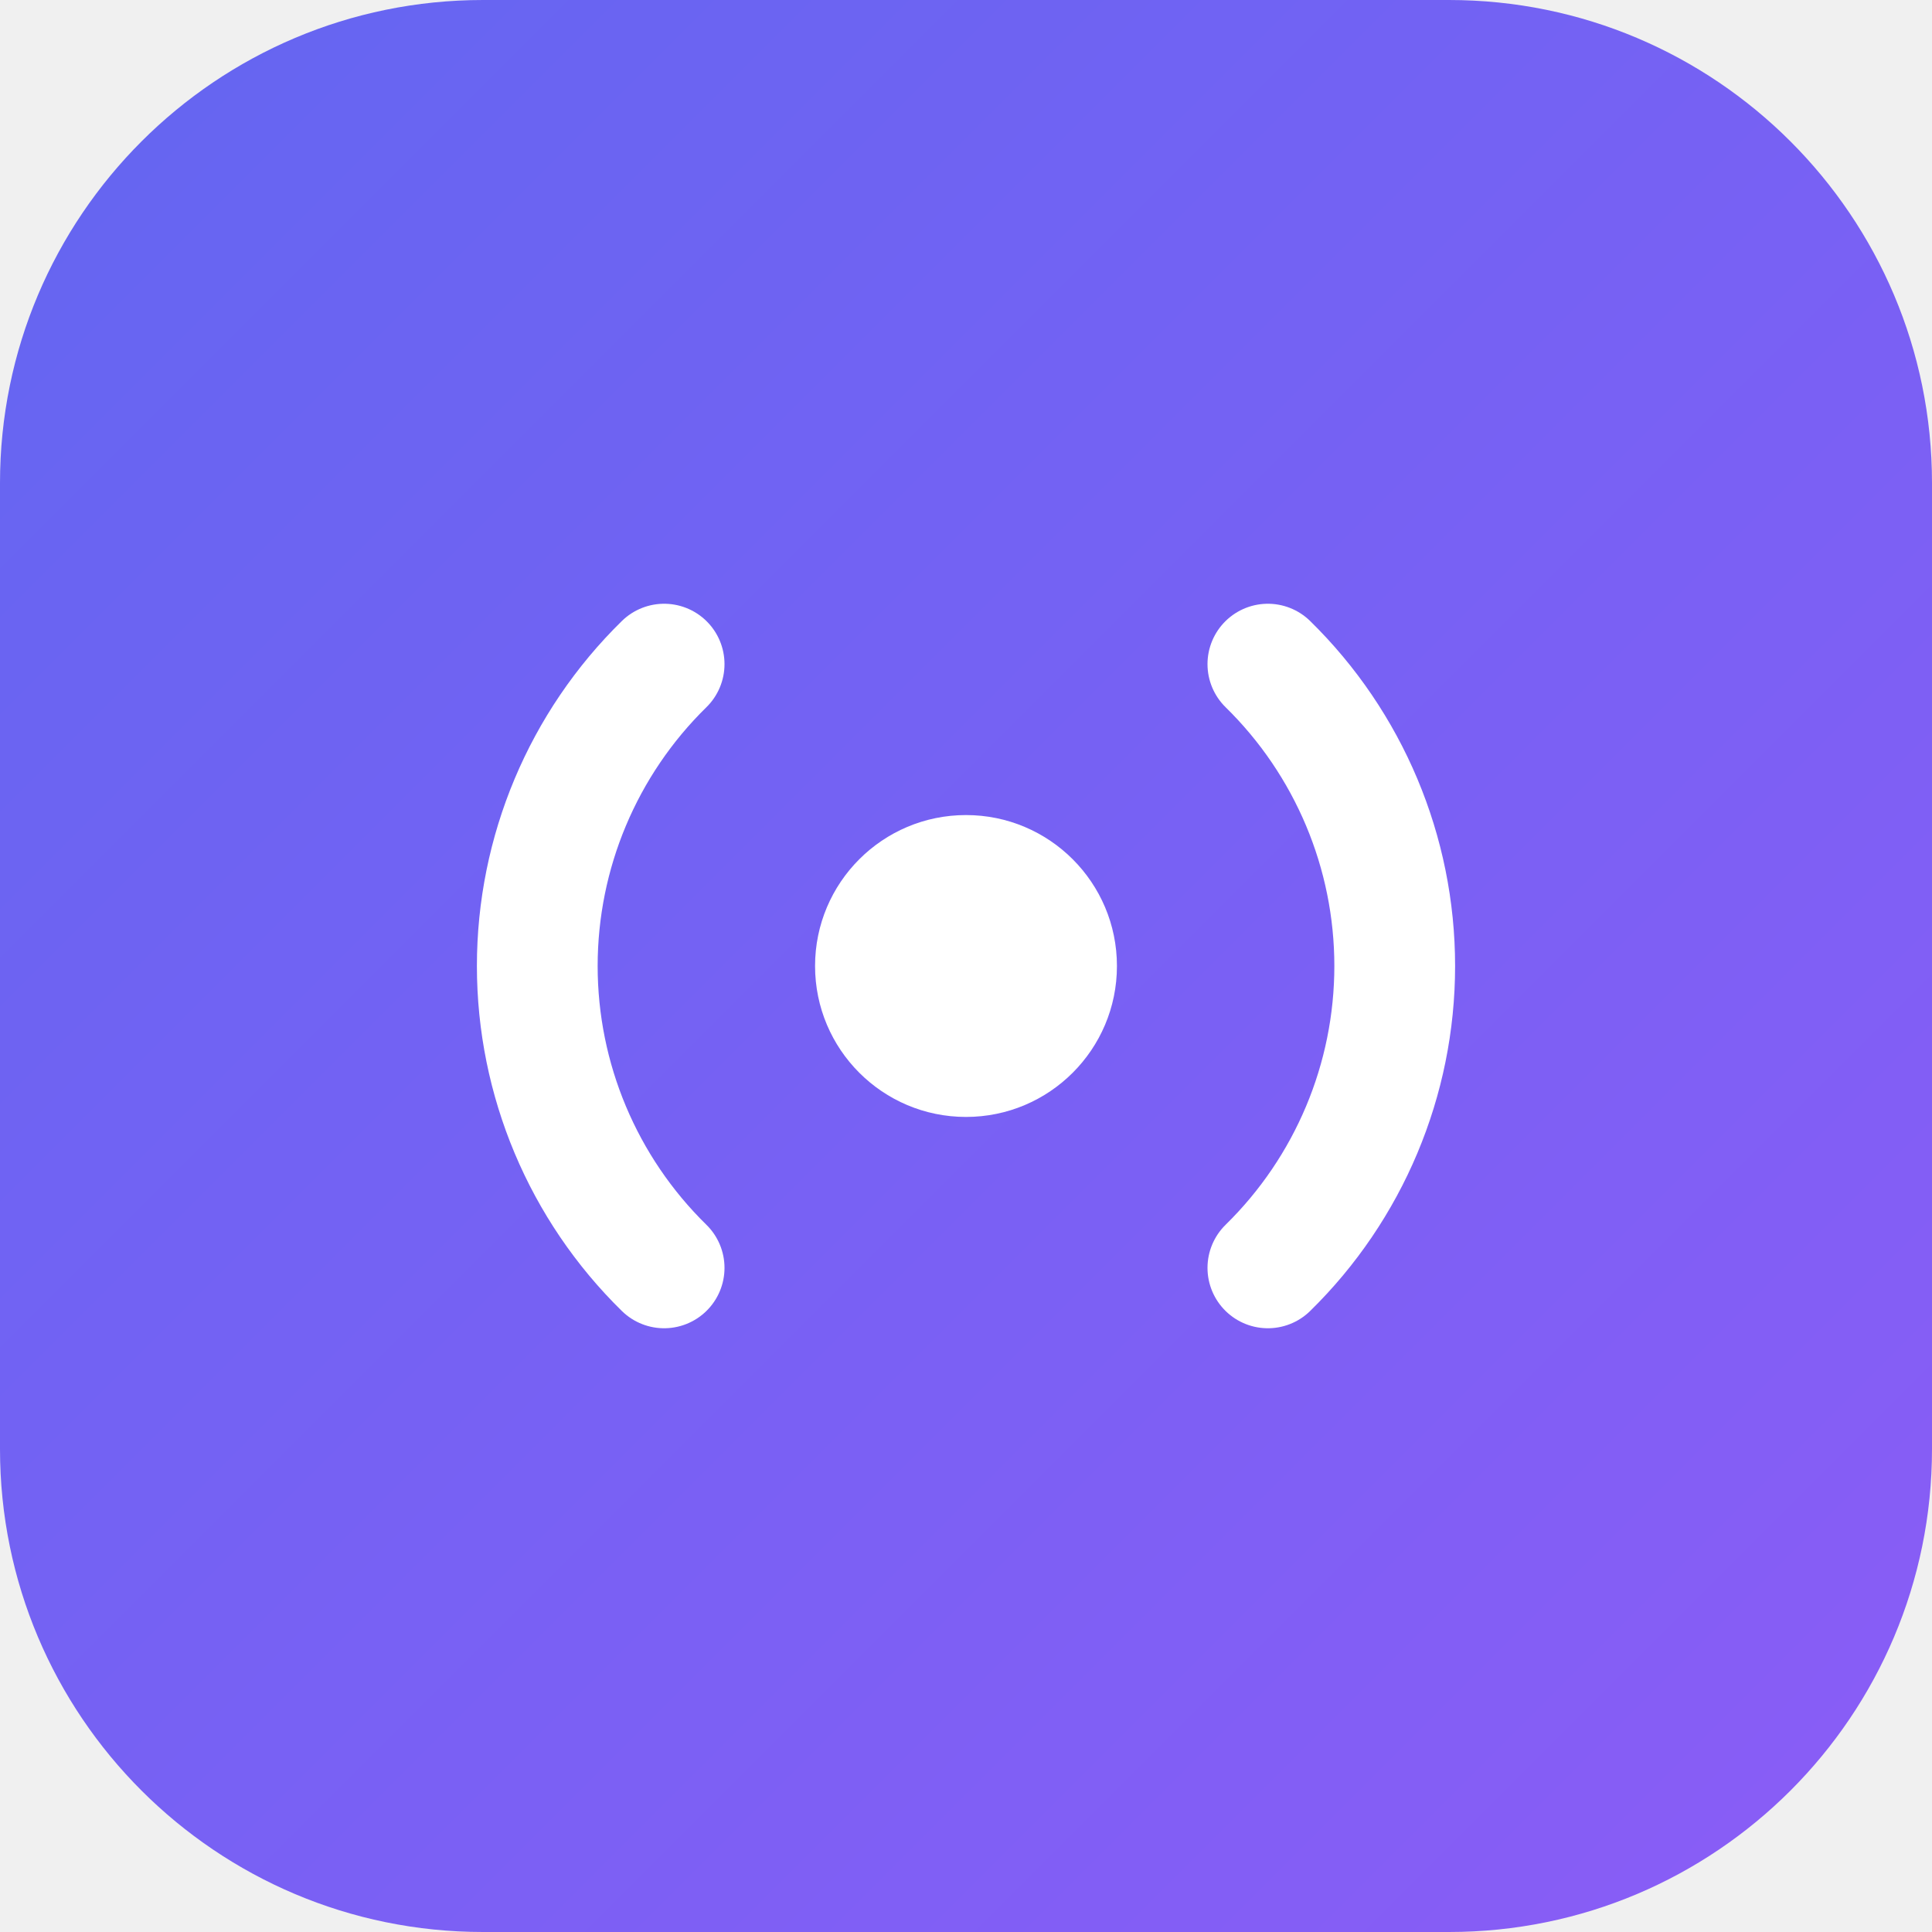
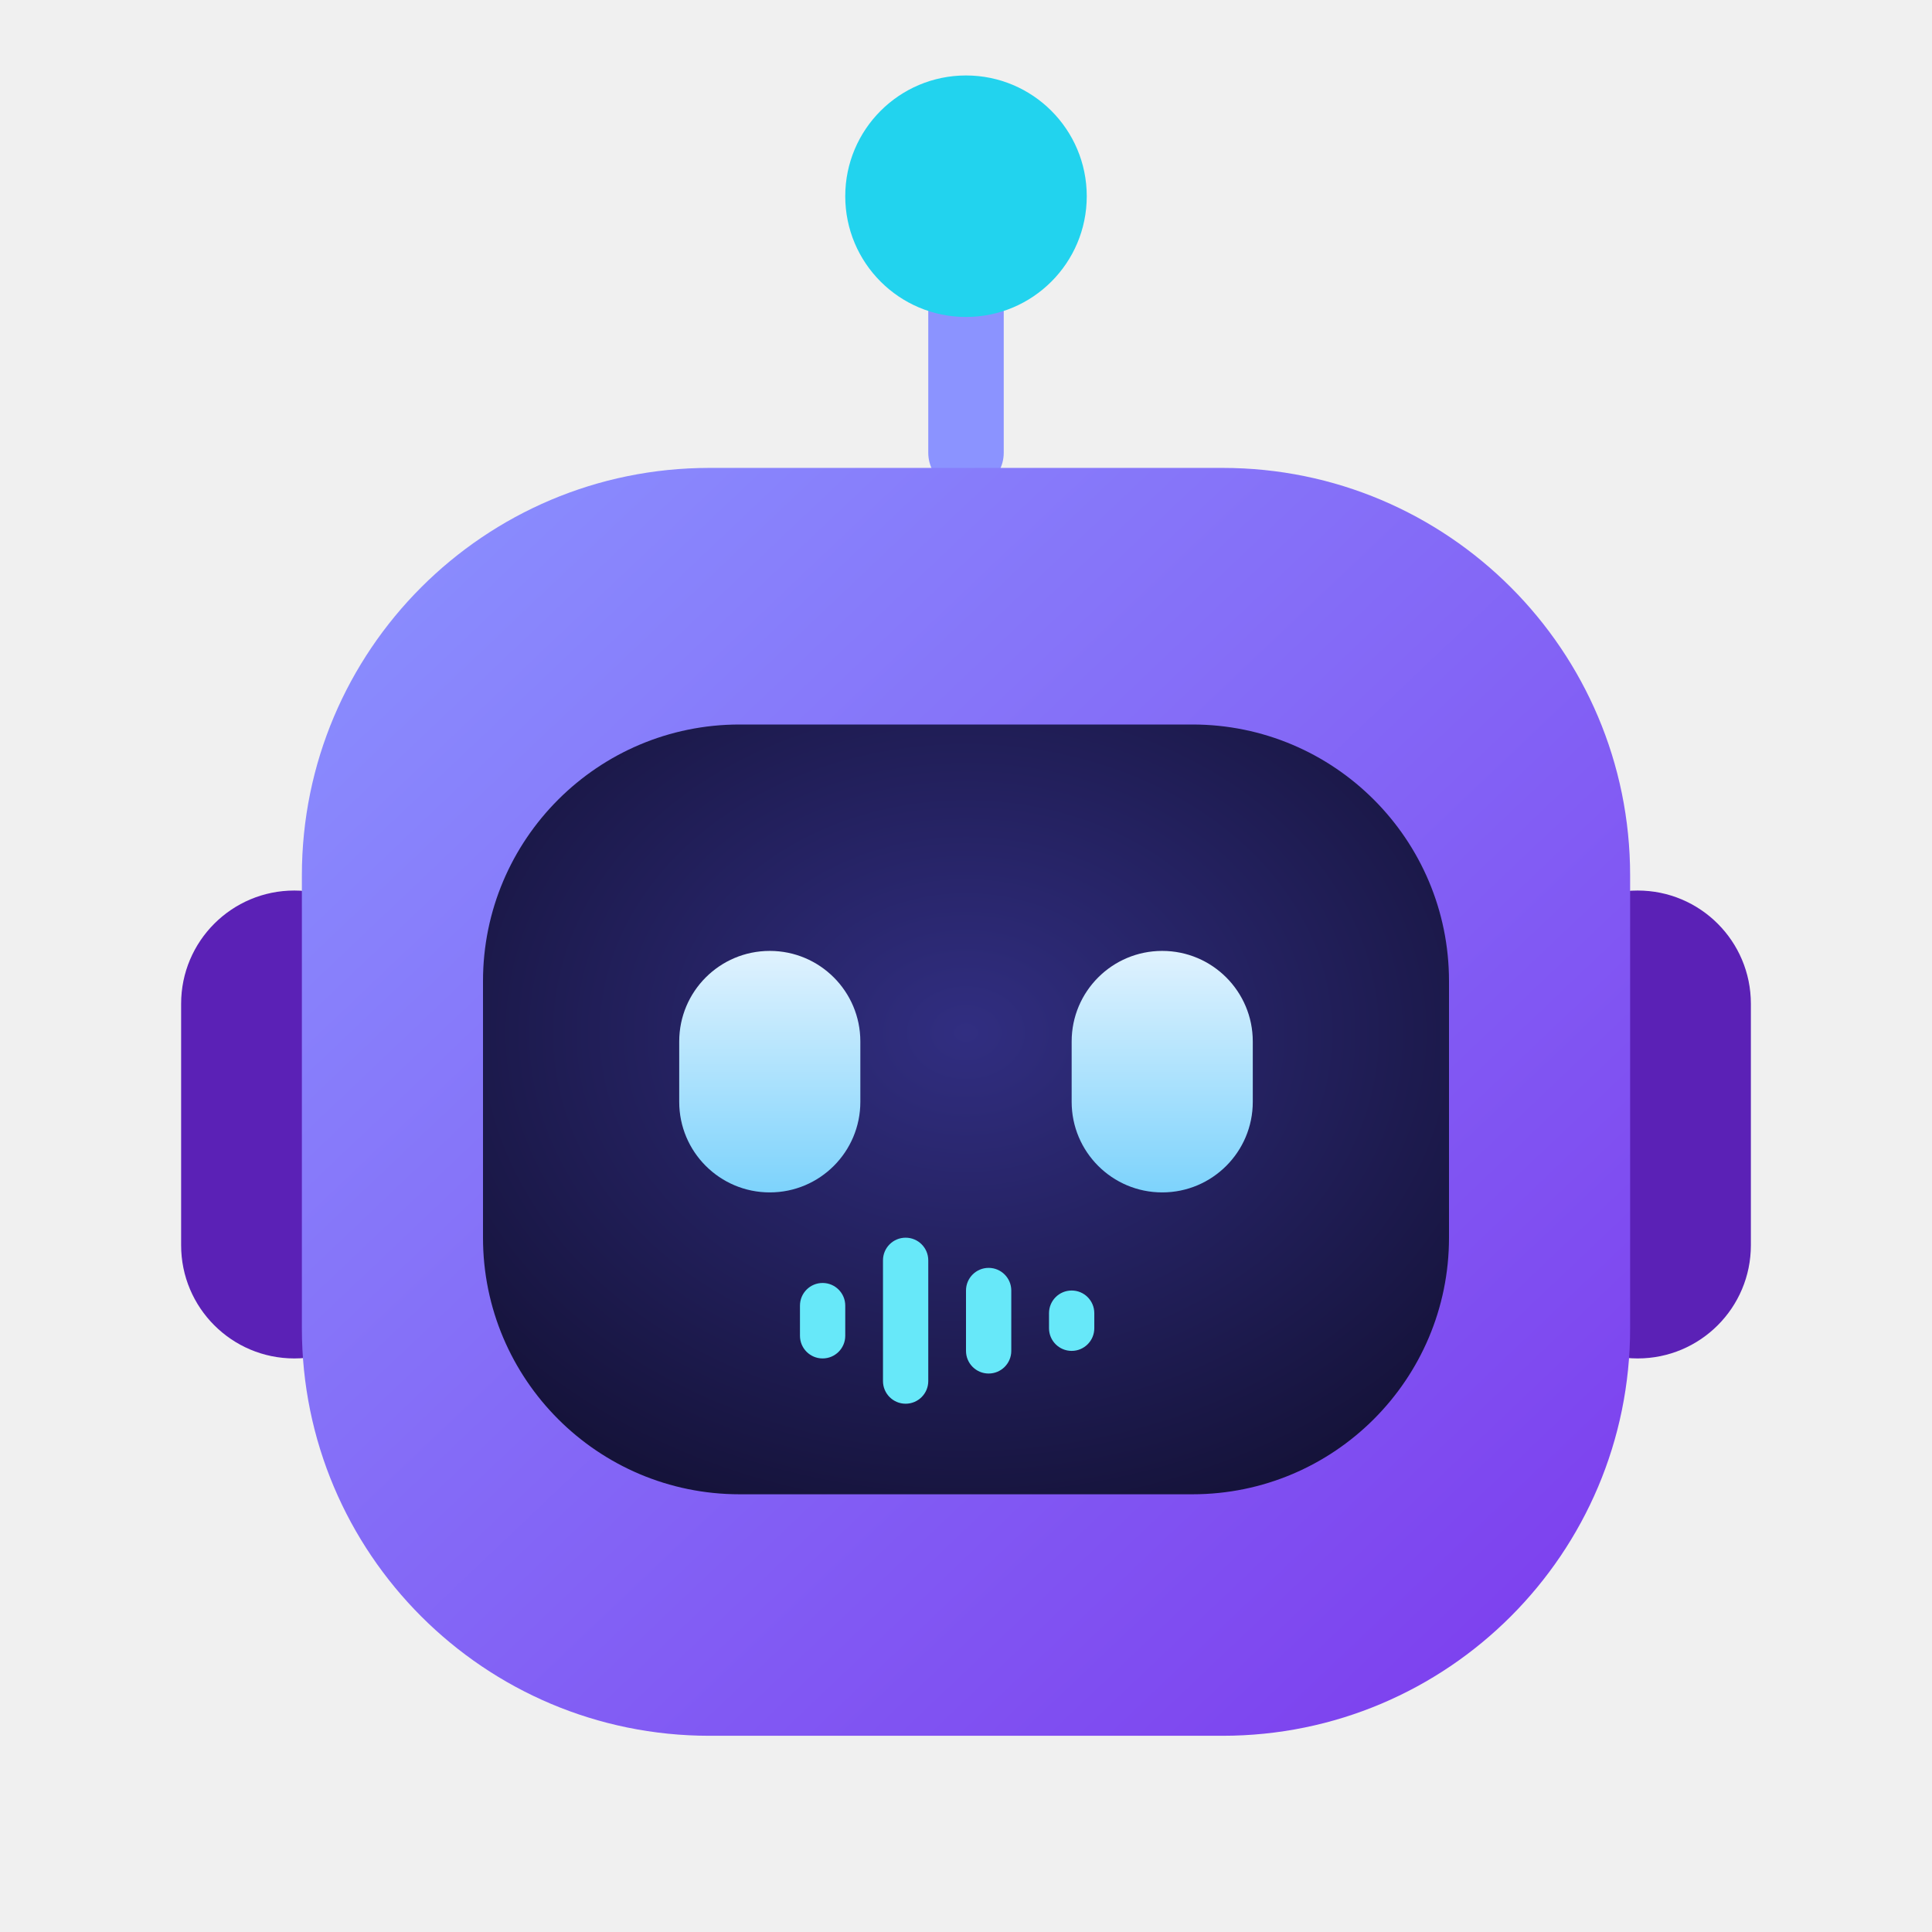
- <svg xmlns="http://www.w3.org/2000/svg" width="32" height="32" viewBox="0 0 32 32">
+ <svg xmlns="http://www.w3.org/2000/svg" width="64" height="64" viewBox="0 0 256 256">
  <defs>
-     <linearGradient id="g" x1="0" y1="0" x2="1" y2="1">
-       <stop offset="0" stop-color="#6366f1" />
-       <stop offset="1" stop-color="#8b5cf6" />
+     <linearGradient id="h" x1="0" y1="0" x2="1" y2="1">
+       <stop offset="0" stop-color="#8b93ff" />
+       <stop offset="1" stop-color="#7c3aed" />
+     </linearGradient>
+     <radialGradient id="s" cx="0.5" cy="0.4" r="0.8">
+       <stop offset="0" stop-color="#312e81" />
+       <stop offset="1" stop-color="#0f0d2b" />
+     </radialGradient>
+     <linearGradient id="e" x1="0" y1="0" x2="0" y2="1">
+       <stop offset="0" stop-color="#e0f2fe" />
+       <stop offset="1" stop-color="#7dd3fc" />
    </linearGradient>
  </defs>
-   <rect width="32" height="32" rx="8" fill="url(#g)" />
-   <g fill="none" stroke="#fff" stroke-width="2" stroke-linecap="round">
-     <circle cx="16" cy="16" r="2.5" fill="#fff" stroke="none" />
-     <path d="M11 11a7 7 0 0 0 0 10" />
-     <path d="M21 11a7 7 0 0 1 0 10" />
+   <path d="M128 60 L128 34" stroke="#8b93ff" stroke-width="10" stroke-linecap="round" />
+   <circle cx="128" cy="26" r="16" fill="#22d3ee" />
+   <rect x="24" y="118" width="30" height="62" rx="15" fill="#5b21b6" />
+   <rect x="202" y="118" width="30" height="62" rx="15" fill="#5b21b6" />
+   <rect x="40" y="62" width="176" height="168" rx="54" fill="url(#h)" />
+   <rect x="64" y="96" width="128" height="102" rx="34" fill="url(#s)" />
+   <rect x="90" y="126" width="24" height="32" rx="12" fill="url(#e)" />
+   <rect x="142" y="126" width="24" height="32" rx="12" fill="url(#e)" />
+   <g fill="#67e8f9">
+     <rect x="106" y="170" width="6" height="10" rx="3" />
+     <rect x="117" y="164" width="6" height="22" rx="3" />
+     <rect x="128" y="168" width="6" height="14" rx="3" />
+     <rect x="139" y="171" width="6" height="8" rx="3" />
  </g>
</svg>
